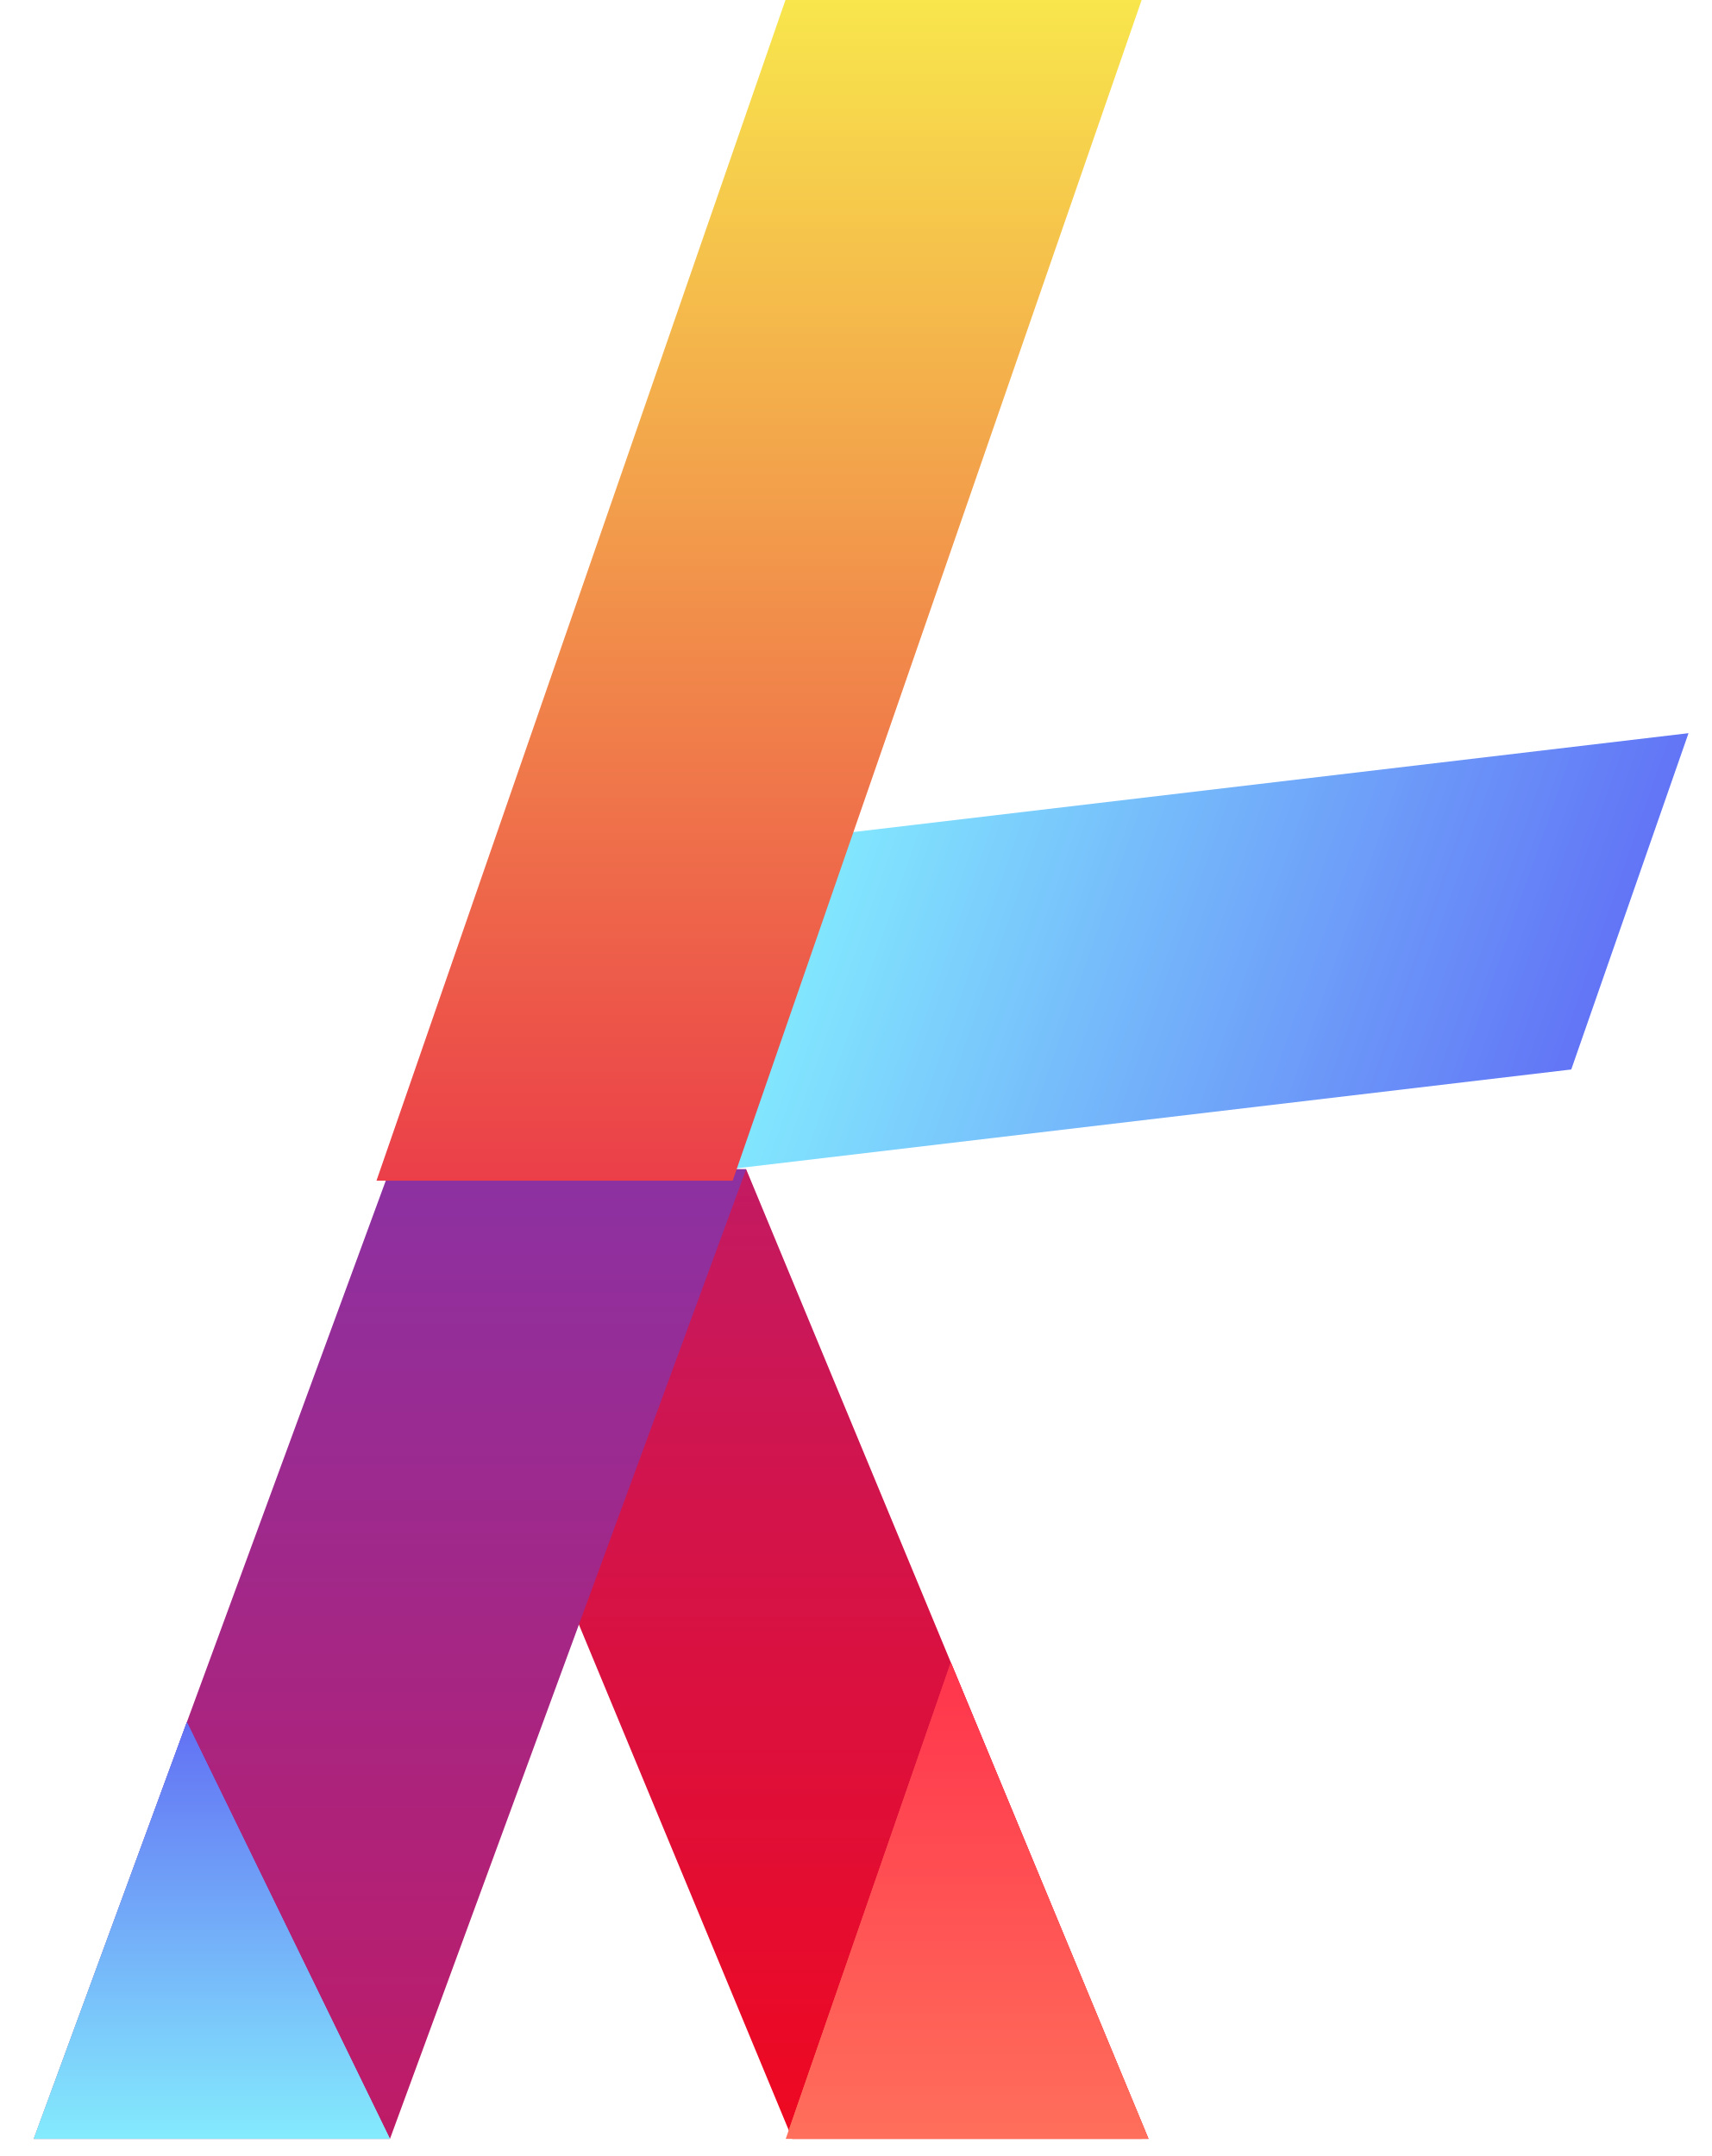
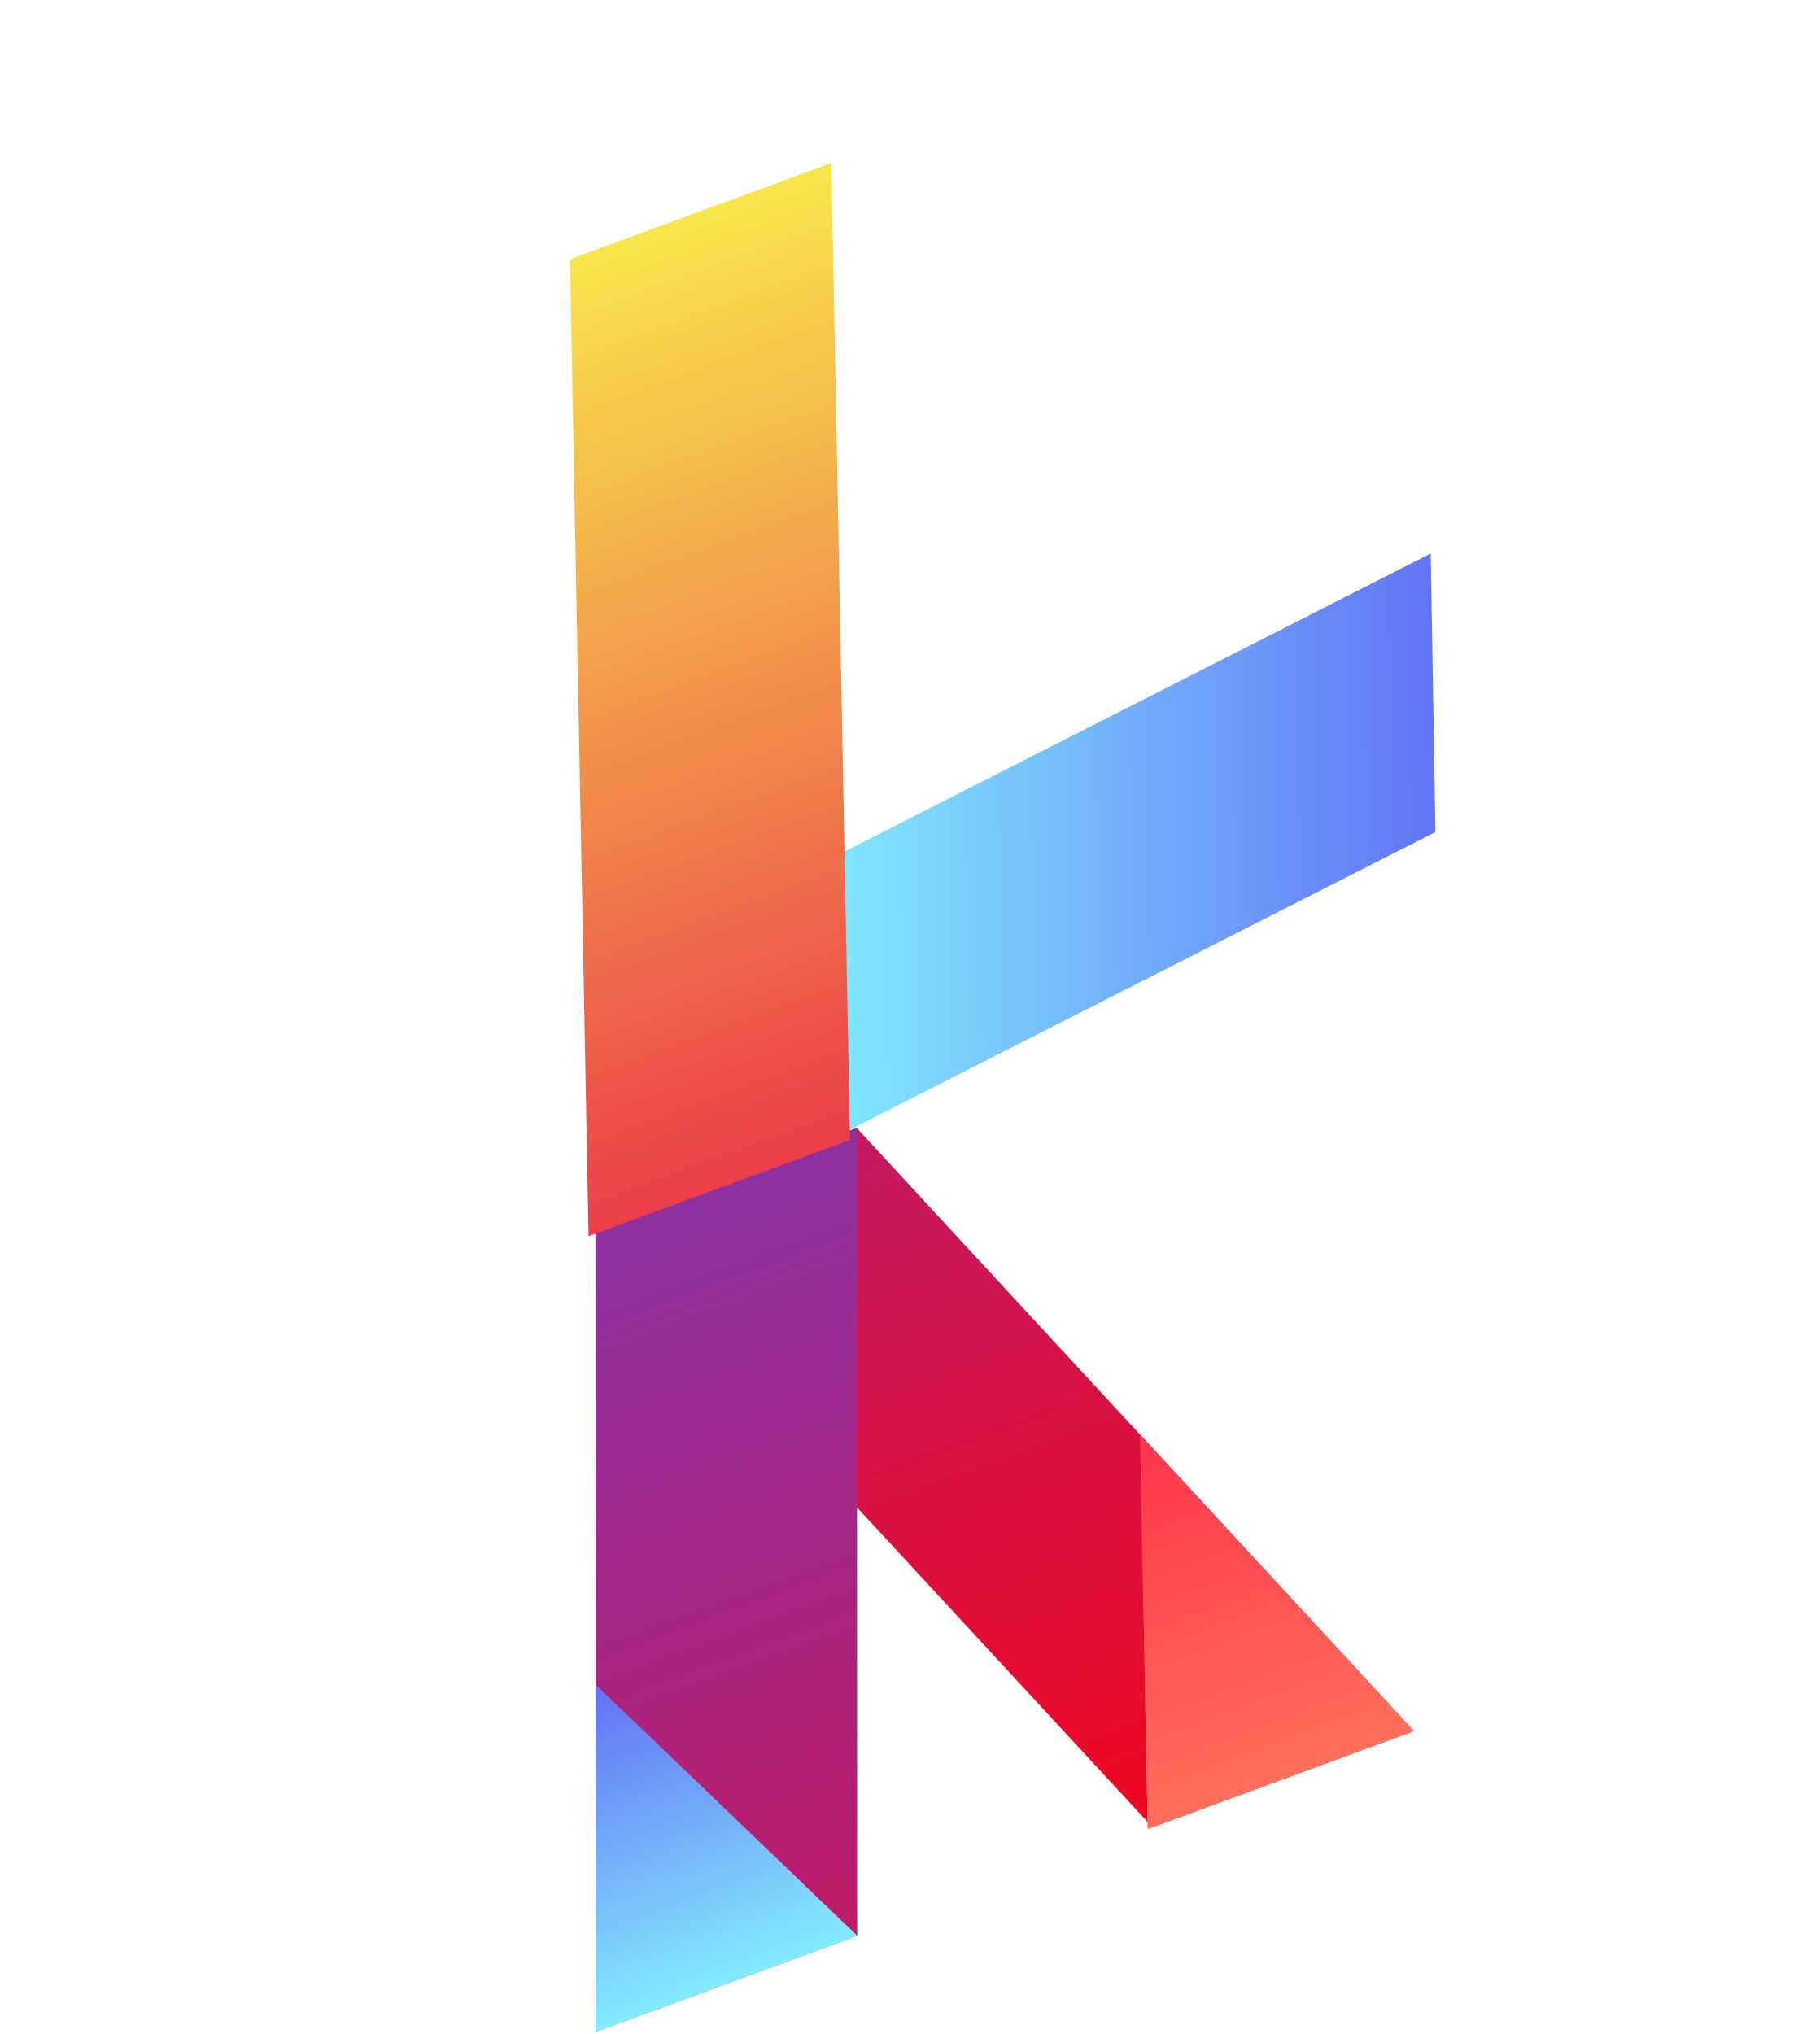
- <svg xmlns="http://www.w3.org/2000/svg" width="50" height="63" viewBox="0 0 50 63" fill="none">
-   <path d="M45.91 31.251L49.336 21.424L24.426 24.373L21 34.201L45.91 31.251Z" fill="url(#paint0_linear_202_19)" />
-   <path d="M21.802 34.167H11.394L23.151 62.5H33.559L21.802 34.167Z" fill="url(#paint1_linear_202_19)" />
-   <path d="M11.394 34.167H21.802L11.394 62.5H0.986L11.394 34.167Z" fill="url(#paint2_linear_202_19)" />
-   <path fill-rule="evenodd" clip-rule="evenodd" d="M5.46 50.32L0.986 62.5H11.394L5.46 50.32Z" fill="url(#paint3_linear_202_19)" />
-   <path fill-rule="evenodd" clip-rule="evenodd" d="M0.986 62.5H11.394L5.46 50.32L0.986 62.5Z" fill="url(#paint4_linear_202_19)" />
-   <path d="M22.95 0H33.357L21.408 34.5H11L22.95 0Z" fill="url(#paint5_linear_202_19)" />
-   <path fill-rule="evenodd" clip-rule="evenodd" d="M27.781 48.576L23.046 62.247L23.151 62.5H33.559L33.453 62.247L27.781 48.576Z" fill="url(#paint6_linear_202_19)" />
-   <path fill-rule="evenodd" clip-rule="evenodd" d="M33.366 62.5L33.453 62.247L27.781 48.576L23.046 62.247L22.958 62.5H33.366Z" fill="url(#paint7_linear_202_19)" />
+ <svg xmlns="http://www.w3.org/2000/svg" width="68" height="76" viewBox="0 0 68 76" fill="none">
+   <path d="M53.635 31.088L53.458 20.682L31.098 32.05L31.275 42.456L53.635 31.088Z" fill="url(#paint0_linear_202_19)" />
+   <path d="M32.015 42.148L22.247 45.741L43.062 68.273L52.83 64.68L32.015 42.148Z" fill="url(#paint1_linear_202_19)" />
+   <path d="M22.247 45.741L32.015 42.148L32.028 72.331L22.26 75.924L22.247 45.741Z" fill="url(#paint2_linear_202_19)" />
+   <path fill-rule="evenodd" clip-rule="evenodd" d="M22.255 62.949L22.26 75.924L32.028 72.331L22.255 62.949Z" fill="url(#paint3_linear_202_19)" />
+   <path fill-rule="evenodd" clip-rule="evenodd" d="M22.26 75.924L32.028 72.331L22.255 62.949L22.26 75.924Z" fill="url(#paint4_linear_202_19)" />
+   <path d="M21.297 9.685L31.065 6.092L31.76 42.596L21.992 46.189L21.297 9.685Z" fill="url(#paint5_linear_202_19)" />
+   <path fill-rule="evenodd" clip-rule="evenodd" d="M42.601 53.607L42.877 68.071L43.062 68.273L52.83 64.68L52.644 64.478L42.601 53.607Z" fill="url(#paint6_linear_202_19)" />
+   <path fill-rule="evenodd" clip-rule="evenodd" d="M52.65 64.746L52.644 64.478L42.601 53.607L42.877 68.071L42.882 68.339L52.65 64.746Z" fill="url(#paint7_linear_202_19)" />
  <defs>
-     <linearGradient id="paint0_linear_202_19" x1="45.815" y1="31.524" x2="24.521" y2="24.101" gradientUnits="userSpaceOnUse">
+     <linearGradient id="paint0_linear_202_19" x1="53.639" y1="31.377" x2="31.093" y2="31.761" gradientUnits="userSpaceOnUse">
      <stop stop-color="#6275F6" />
      <stop offset="1" stop-color="#82E8FE" />
    </linearGradient>
-     <linearGradient id="paint1_linear_202_19" x1="22.476" y1="34.167" x2="22.476" y2="62.5" gradientUnits="userSpaceOnUse">
+     <linearGradient id="paint1_linear_202_19" x1="32.648" y1="41.915" x2="42.429" y2="68.505" gradientUnits="userSpaceOnUse">
      <stop stop-color="#C31A62" />
      <stop offset="1" stop-color="#EF0820" />
    </linearGradient>
-     <linearGradient id="paint2_linear_202_19" x1="11.394" y1="34.167" x2="11.394" y2="62.5" gradientUnits="userSpaceOnUse">
+     <linearGradient id="paint2_linear_202_19" x1="22.247" y1="45.741" x2="32.028" y2="72.331" gradientUnits="userSpaceOnUse">
      <stop stop-color="#8C31A2" />
      <stop offset="1" stop-color="#BF1B66" />
    </linearGradient>
-     <linearGradient id="paint3_linear_202_19" x1="6.19" y1="50.32" x2="6.19" y2="62.5" gradientUnits="userSpaceOnUse">
+     <linearGradient id="paint3_linear_202_19" x1="22.94" y1="62.697" x2="27.144" y2="74.128" gradientUnits="userSpaceOnUse">
      <stop stop-color="#6270F4" />
      <stop offset="1" stop-color="#84EBFD" />
    </linearGradient>
-     <linearGradient id="paint4_linear_202_19" x1="6.19" y1="50.32" x2="6.19" y2="62.5" gradientUnits="userSpaceOnUse">
+     <linearGradient id="paint4_linear_202_19" x1="22.94" y1="62.697" x2="27.144" y2="74.128" gradientUnits="userSpaceOnUse">
      <stop stop-color="#6270F4" />
      <stop offset="1" stop-color="#84EBFD" />
    </linearGradient>
-     <linearGradient id="paint5_linear_202_19" x1="22.179" y1="0" x2="22.179" y2="34.5" gradientUnits="userSpaceOnUse">
+     <linearGradient id="paint5_linear_202_19" x1="20.574" y1="9.951" x2="32.484" y2="42.33" gradientUnits="userSpaceOnUse">
      <stop stop-color="#F8E64C" />
      <stop offset="1" stop-color="#EB3E49" />
    </linearGradient>
-     <linearGradient id="paint6_linear_202_19" x1="28.258" y1="48.576" x2="28.258" y2="62.5" gradientUnits="userSpaceOnUse">
+     <linearGradient id="paint6_linear_202_19" x1="43.049" y1="53.442" x2="47.856" y2="66.51" gradientUnits="userSpaceOnUse">
      <stop stop-color="#FF344C" />
      <stop offset="1" stop-color="#FF6F5B" />
    </linearGradient>
-     <linearGradient id="paint7_linear_202_19" x1="28.258" y1="48.576" x2="28.258" y2="62.5" gradientUnits="userSpaceOnUse">
+     <linearGradient id="paint7_linear_202_19" x1="43.049" y1="53.442" x2="47.856" y2="66.51" gradientUnits="userSpaceOnUse">
      <stop stop-color="#FF344C" />
      <stop offset="1" stop-color="#FF6F5B" />
    </linearGradient>
  </defs>
</svg>
